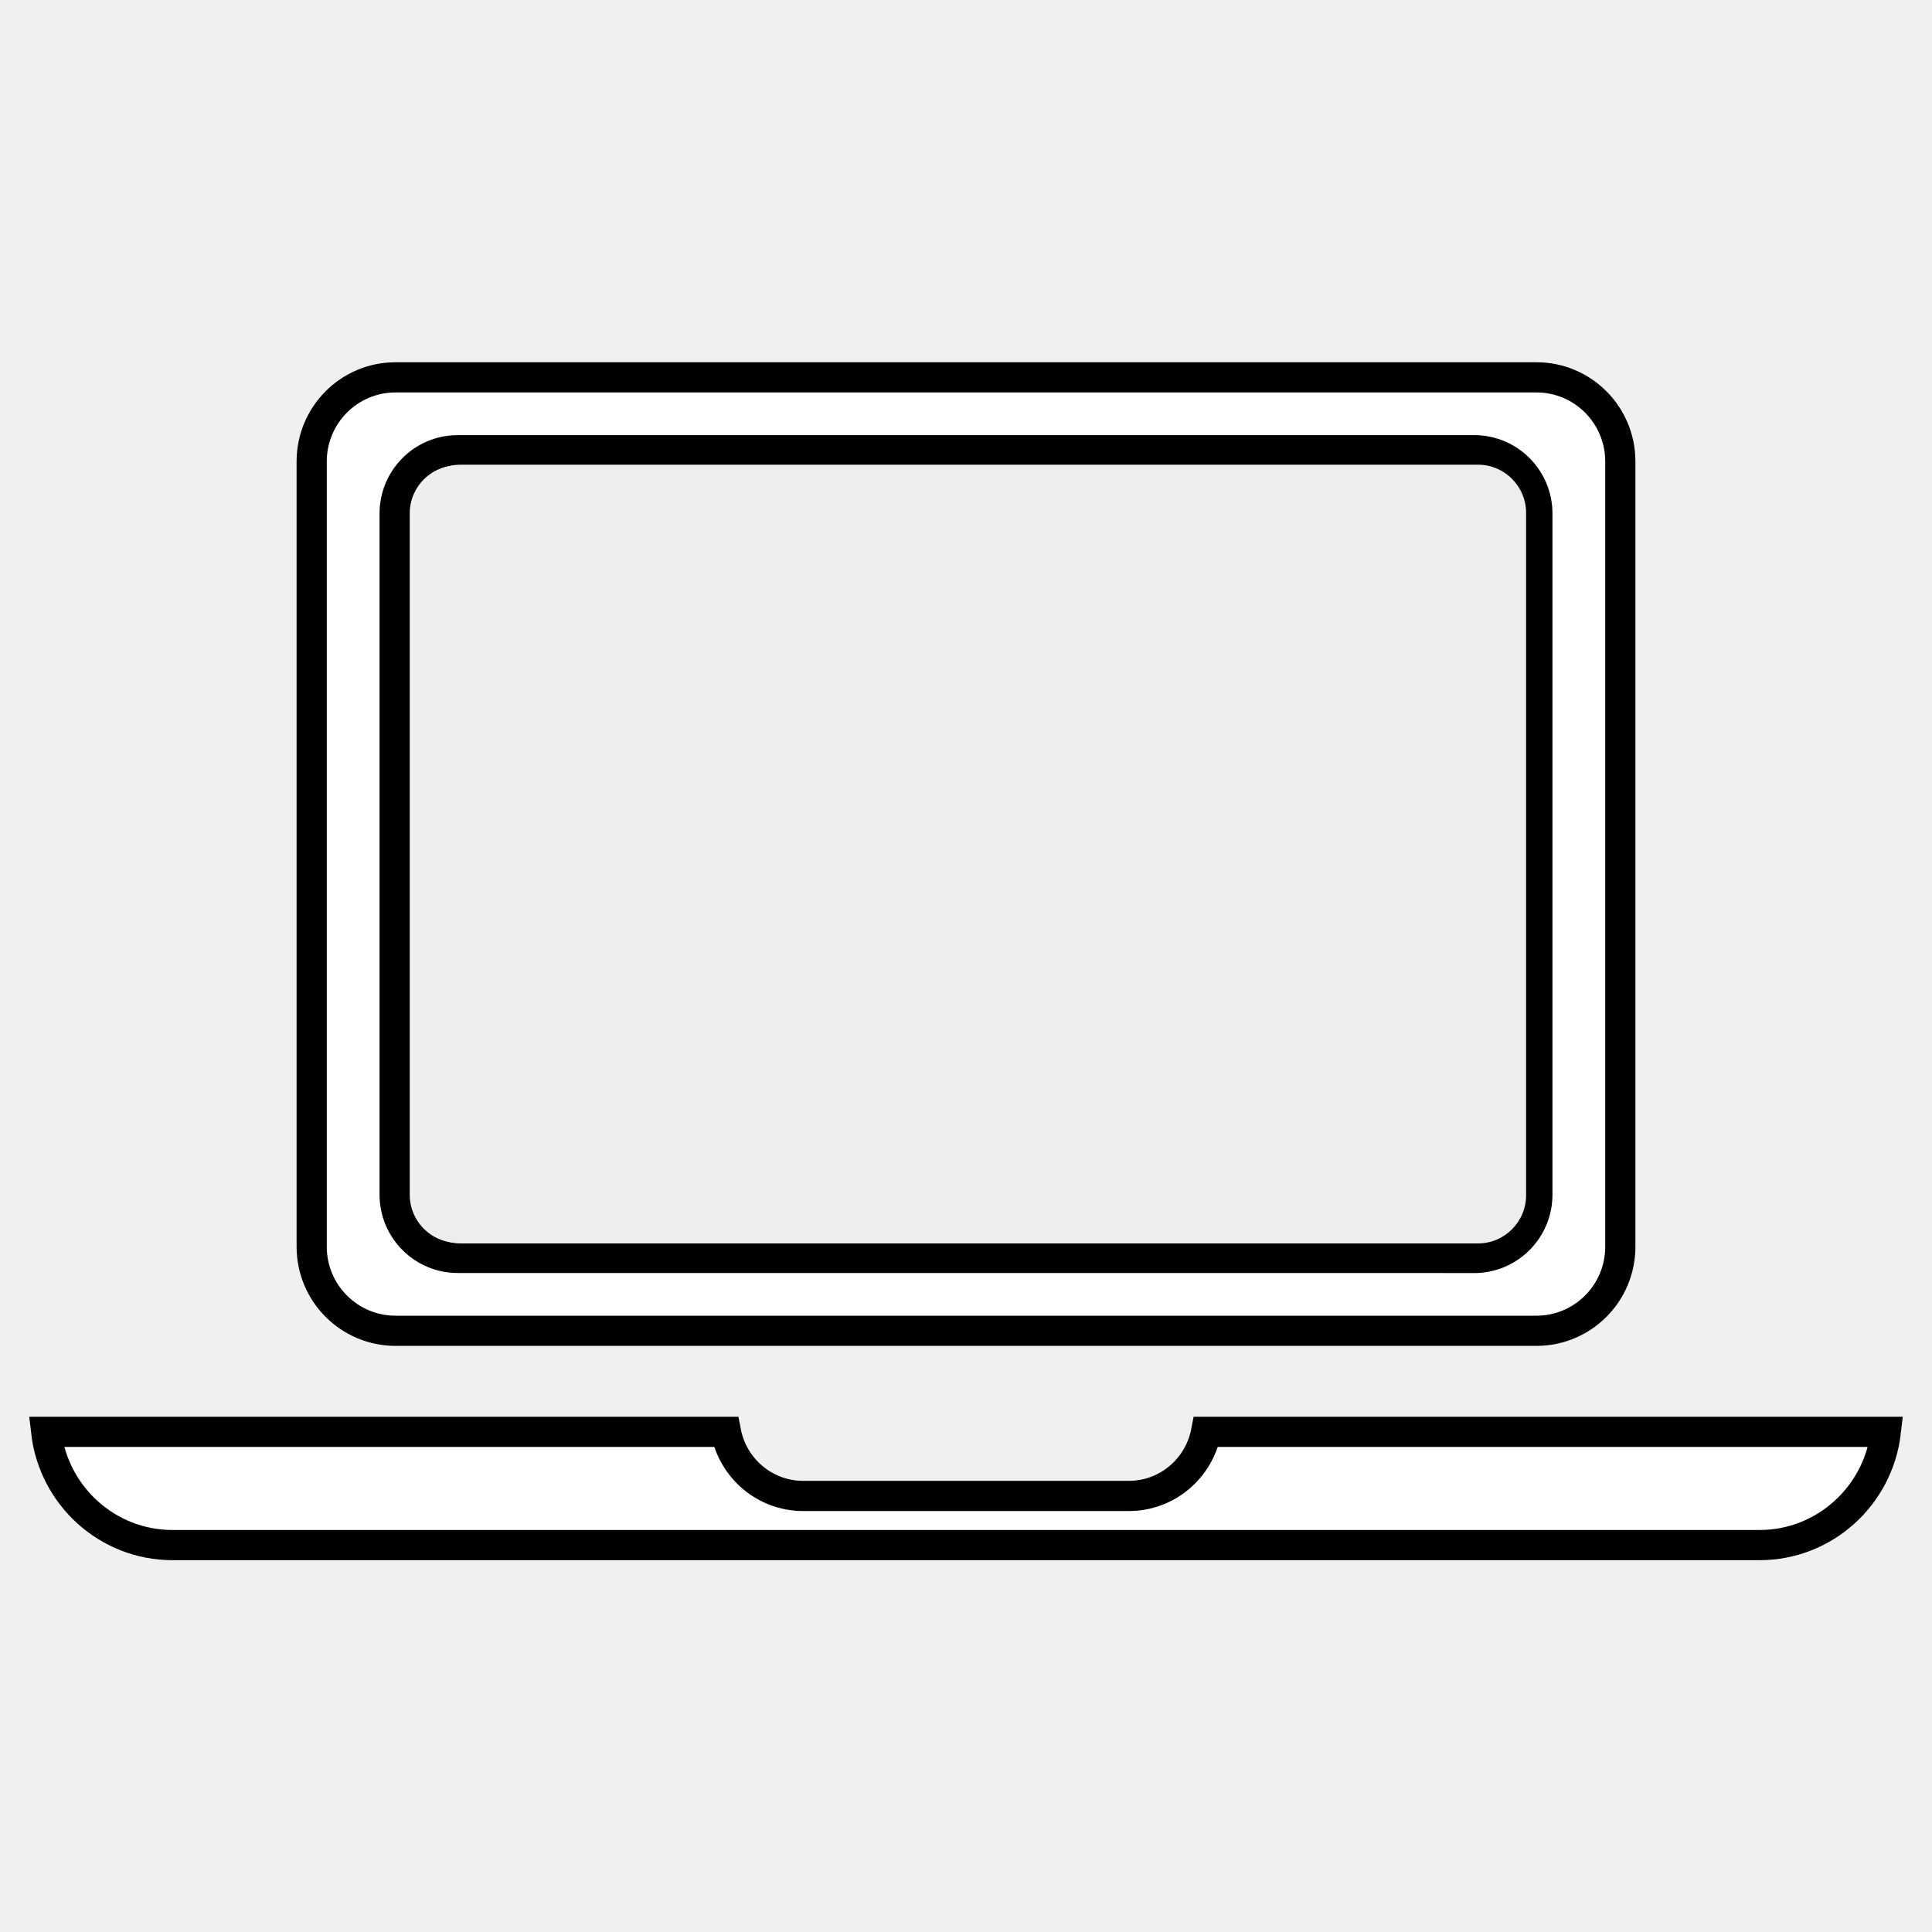
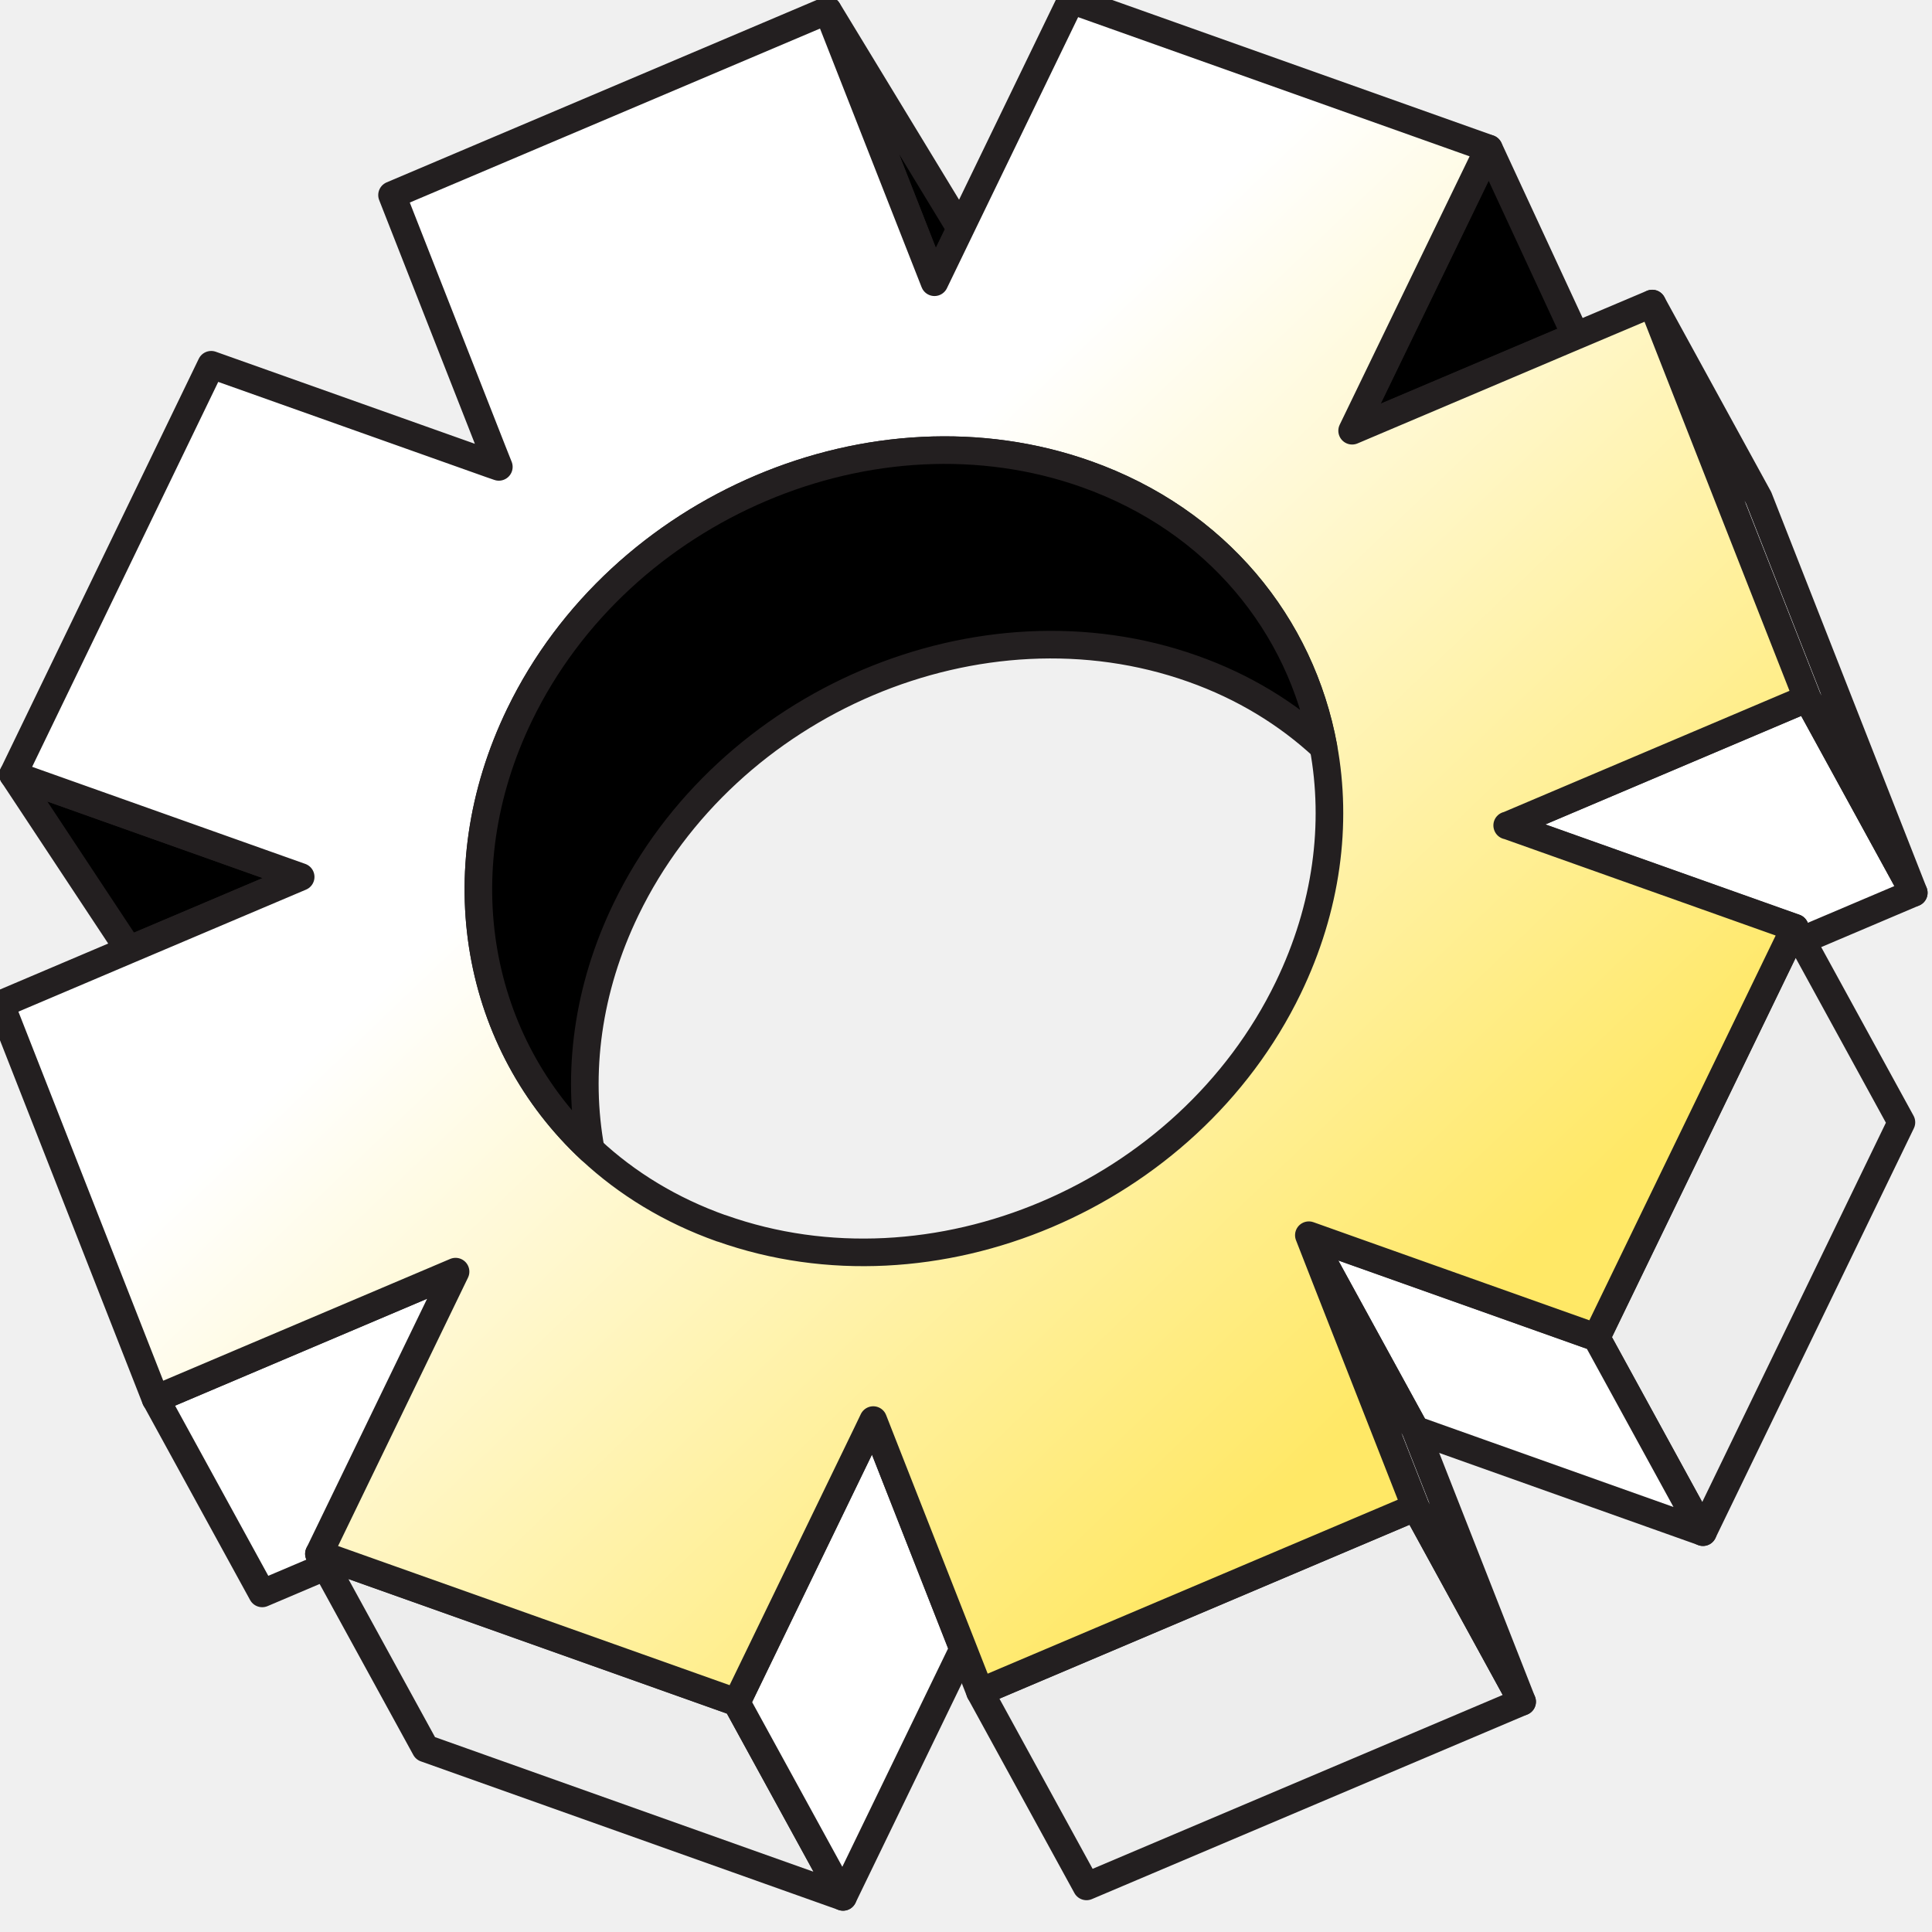
- <svg xmlns="http://www.w3.org/2000/svg" width="64" height="64" viewBox="0 0 64 64" fill="none">
-   <path d="M15.165 41.67H48.335V41.672H48.835C49.991 41.672 50.927 40.732 50.927 39.576V17.009C50.927 15.853 49.991 14.914 48.835 14.914H15.165C14.009 14.914 13.073 15.853 13.073 17.009V39.575C13.073 40.731 14.009 41.67 15.165 41.67ZM10.325 41.299V15.285C10.325 13.746 11.569 12.5 13.103 12.5H50.897C52.43 12.5 53.675 13.745 53.675 15.285V41.299C53.675 42.838 52.431 44.084 50.897 44.084H13.103C11.57 44.084 10.325 42.839 10.325 41.299Z" fill="white" stroke="black" />
-   <path d="M39.953 47.431H62.471C62.226 49.547 60.443 51.183 58.286 51.183H5.714C3.557 51.183 1.774 49.547 1.529 47.431H24.048C24.28 48.639 25.334 49.555 26.608 49.555H37.393C38.667 49.555 39.721 48.639 39.953 47.431Z" fill="white" stroke="black" />
-   <path d="M48.961 15.394H15.264C14.384 15.394 13.671 16.109 13.671 16.992V39.592C13.671 40.474 14.384 41.19 15.264 41.19H48.961C49.841 41.19 50.554 40.474 50.554 39.592V16.992C50.554 16.109 49.841 15.394 48.961 15.394Z" fill="#EDEDED" />
+ <svg xmlns="http://www.w3.org/2000/svg" width="35" height="35" viewBox="0 0 35 35" fill="none">
+   <g clip-path="url(#clip0_11254_24873)">
+     <path d="M34.67 16.174L32.64 17.036L32.516 16.811L27.305 14.957L32.741 12.652L34.67 16.174Z" fill="white" stroke="#231F20" stroke-width="0.5" stroke-linecap="round" stroke-linejoin="round" />
+     <path d="M2.82 25.343L4.75 28.866L5.903 28.376L8.255 23.037L2.82 25.343Z" fill="white" stroke="#231F20" stroke-width="0.5" stroke-linecap="round" stroke-linejoin="round" />
+     <path d="M5.777 28.15L7.707 31.673L15.272 34.364L13.343 30.841L5.777 28.15Z" fill="#EDEDED" stroke="#231F20" stroke-width="0.5" stroke-linecap="round" stroke-linejoin="round" />
+     <path d="M17.754 30.651L19.683 34.174L27.575 30.828L25.645 27.305L17.754 30.651Z" fill="#EDEDED" stroke="#231F20" stroke-width="0.5" stroke-linecap="round" stroke-linejoin="round" />
+     <path d="M34.446 20.332L30.851 27.757L28.922 24.232L31.345 19.229L32.347 17.16L32.517 16.811L32.641 17.036L34.446 20.332Z" fill="#EDEDED" stroke="#231F20" stroke-width="0.5" stroke-linecap="round" stroke-linejoin="round" />
+     <path d="M34.67 16.173L32.741 12.651L31.393 9.221L29.932 5.5L31.861 9.021L34.67 16.173Z" fill="#EDEDED" stroke="#231F20" stroke-width="0.5" stroke-linecap="round" stroke-linejoin="round" />
+     <path d="M0.236 14.033L2.335 17.207L5.447 15.887L0.236 14.033Z" fill="black" stroke="#231F20" stroke-width="0.5" stroke-linecap="round" stroke-linejoin="round" />
+     <path d="M17.402 4.145L14.998 0.189L16.931 5.115L17.402 4.145Z" fill="black" stroke="#231F20" stroke-width="0.5" stroke-linecap="round" stroke-linejoin="round" />
+     <path d="M26.974 2.693L28.547 6.088L24.498 7.805L26.974 2.693Z" fill="black" stroke="#231F20" stroke-width="0.5" stroke-linecap="round" stroke-linejoin="round" />
+     <path d="M25.64 25.902L23.711 22.381L28.922 24.233L30.851 27.756L25.64 25.902Z" fill="white" stroke="#231F20" stroke-width="0.5" stroke-linecap="round" stroke-linejoin="round" />
+     <path d="M27.575 30.828L25.646 27.305L23.711 22.381L25.64 25.902L27.575 30.828Z" fill="#EDEDED" stroke="#231F20" stroke-width="0.5" stroke-linecap="round" stroke-linejoin="round" />
+     <path d="M15.273 34.364L17.448 29.874L15.82 25.729L13.344 30.842L15.273 34.364Z" fill="white" stroke="#231F20" stroke-width="0.5" stroke-linecap="round" stroke-linejoin="round" />
+     <path d="M27.305 14.956L32.74 12.65L31.392 9.221L29.931 5.499L28.543 6.086L24.495 7.803L25.798 5.11L26.97 2.69L19.404 0L17.398 4.143L16.929 5.113L16.455 3.907L14.994 0.187L7.102 3.534L8.917 8.156L9.037 8.458L8.892 8.408L3.826 6.608L0.236 14.034L3.337 15.136L5.447 15.886L2.334 17.206L0.012 18.192L2.818 25.343L3.285 25.145L8.253 23.037L5.778 28.149L6.136 28.277L8.881 29.252L13.345 30.839L15.696 25.984L15.82 25.726L15.943 26.04L17.448 29.87L17.754 30.651L18.221 30.452L25.644 27.304L24.05 23.244L23.711 22.377L24.514 22.663L28.92 24.229L31.343 19.226L32.345 17.155L32.515 16.806L27.304 14.953L27.305 14.956ZM13.069 22.253C12.148 21.926 11.354 21.439 10.704 20.833C8.639 18.914 8.025 15.817 9.414 12.948C11.24 9.175 15.839 7.225 19.683 8.591C22.042 9.429 23.57 11.323 23.976 13.534C24.231 14.924 24.042 16.439 23.337 17.896C21.511 21.668 16.913 23.619 13.069 22.251V22.253Z" fill="url(#paint0_linear_11254_24873)" stroke="#231F20" stroke-width="0.5" stroke-linecap="round" stroke-linejoin="round" />
+     <path d="M23.975 13.534C23.325 12.93 22.531 12.441 21.61 12.115C17.766 10.748 13.168 12.698 11.342 16.47C10.637 17.927 10.448 19.442 10.703 20.832C8.639 18.914 8.024 15.816 9.413 12.947C11.239 9.175 15.838 7.224 19.682 8.59C22.042 9.429 23.569 11.323 23.975 13.533V13.534Z" fill="black" stroke="#231F20" stroke-width="0.5" stroke-linecap="round" stroke-linejoin="round" />
+   </g>
+   <defs>
+     <linearGradient id="paint0_linear_11254_24873" x1="9.591" y1="15.345" x2="21.957" y2="28.263" gradientUnits="userSpaceOnUse">
+       <stop stop-color="white" />
+       <stop offset="1" stop-color="#FFE866" />
+     </linearGradient>
+     <clipPath id="clip0_11254_24873">
+       <rect width="35" height="35" fill="white" />
+     </clipPath>
+   </defs>
</svg>
